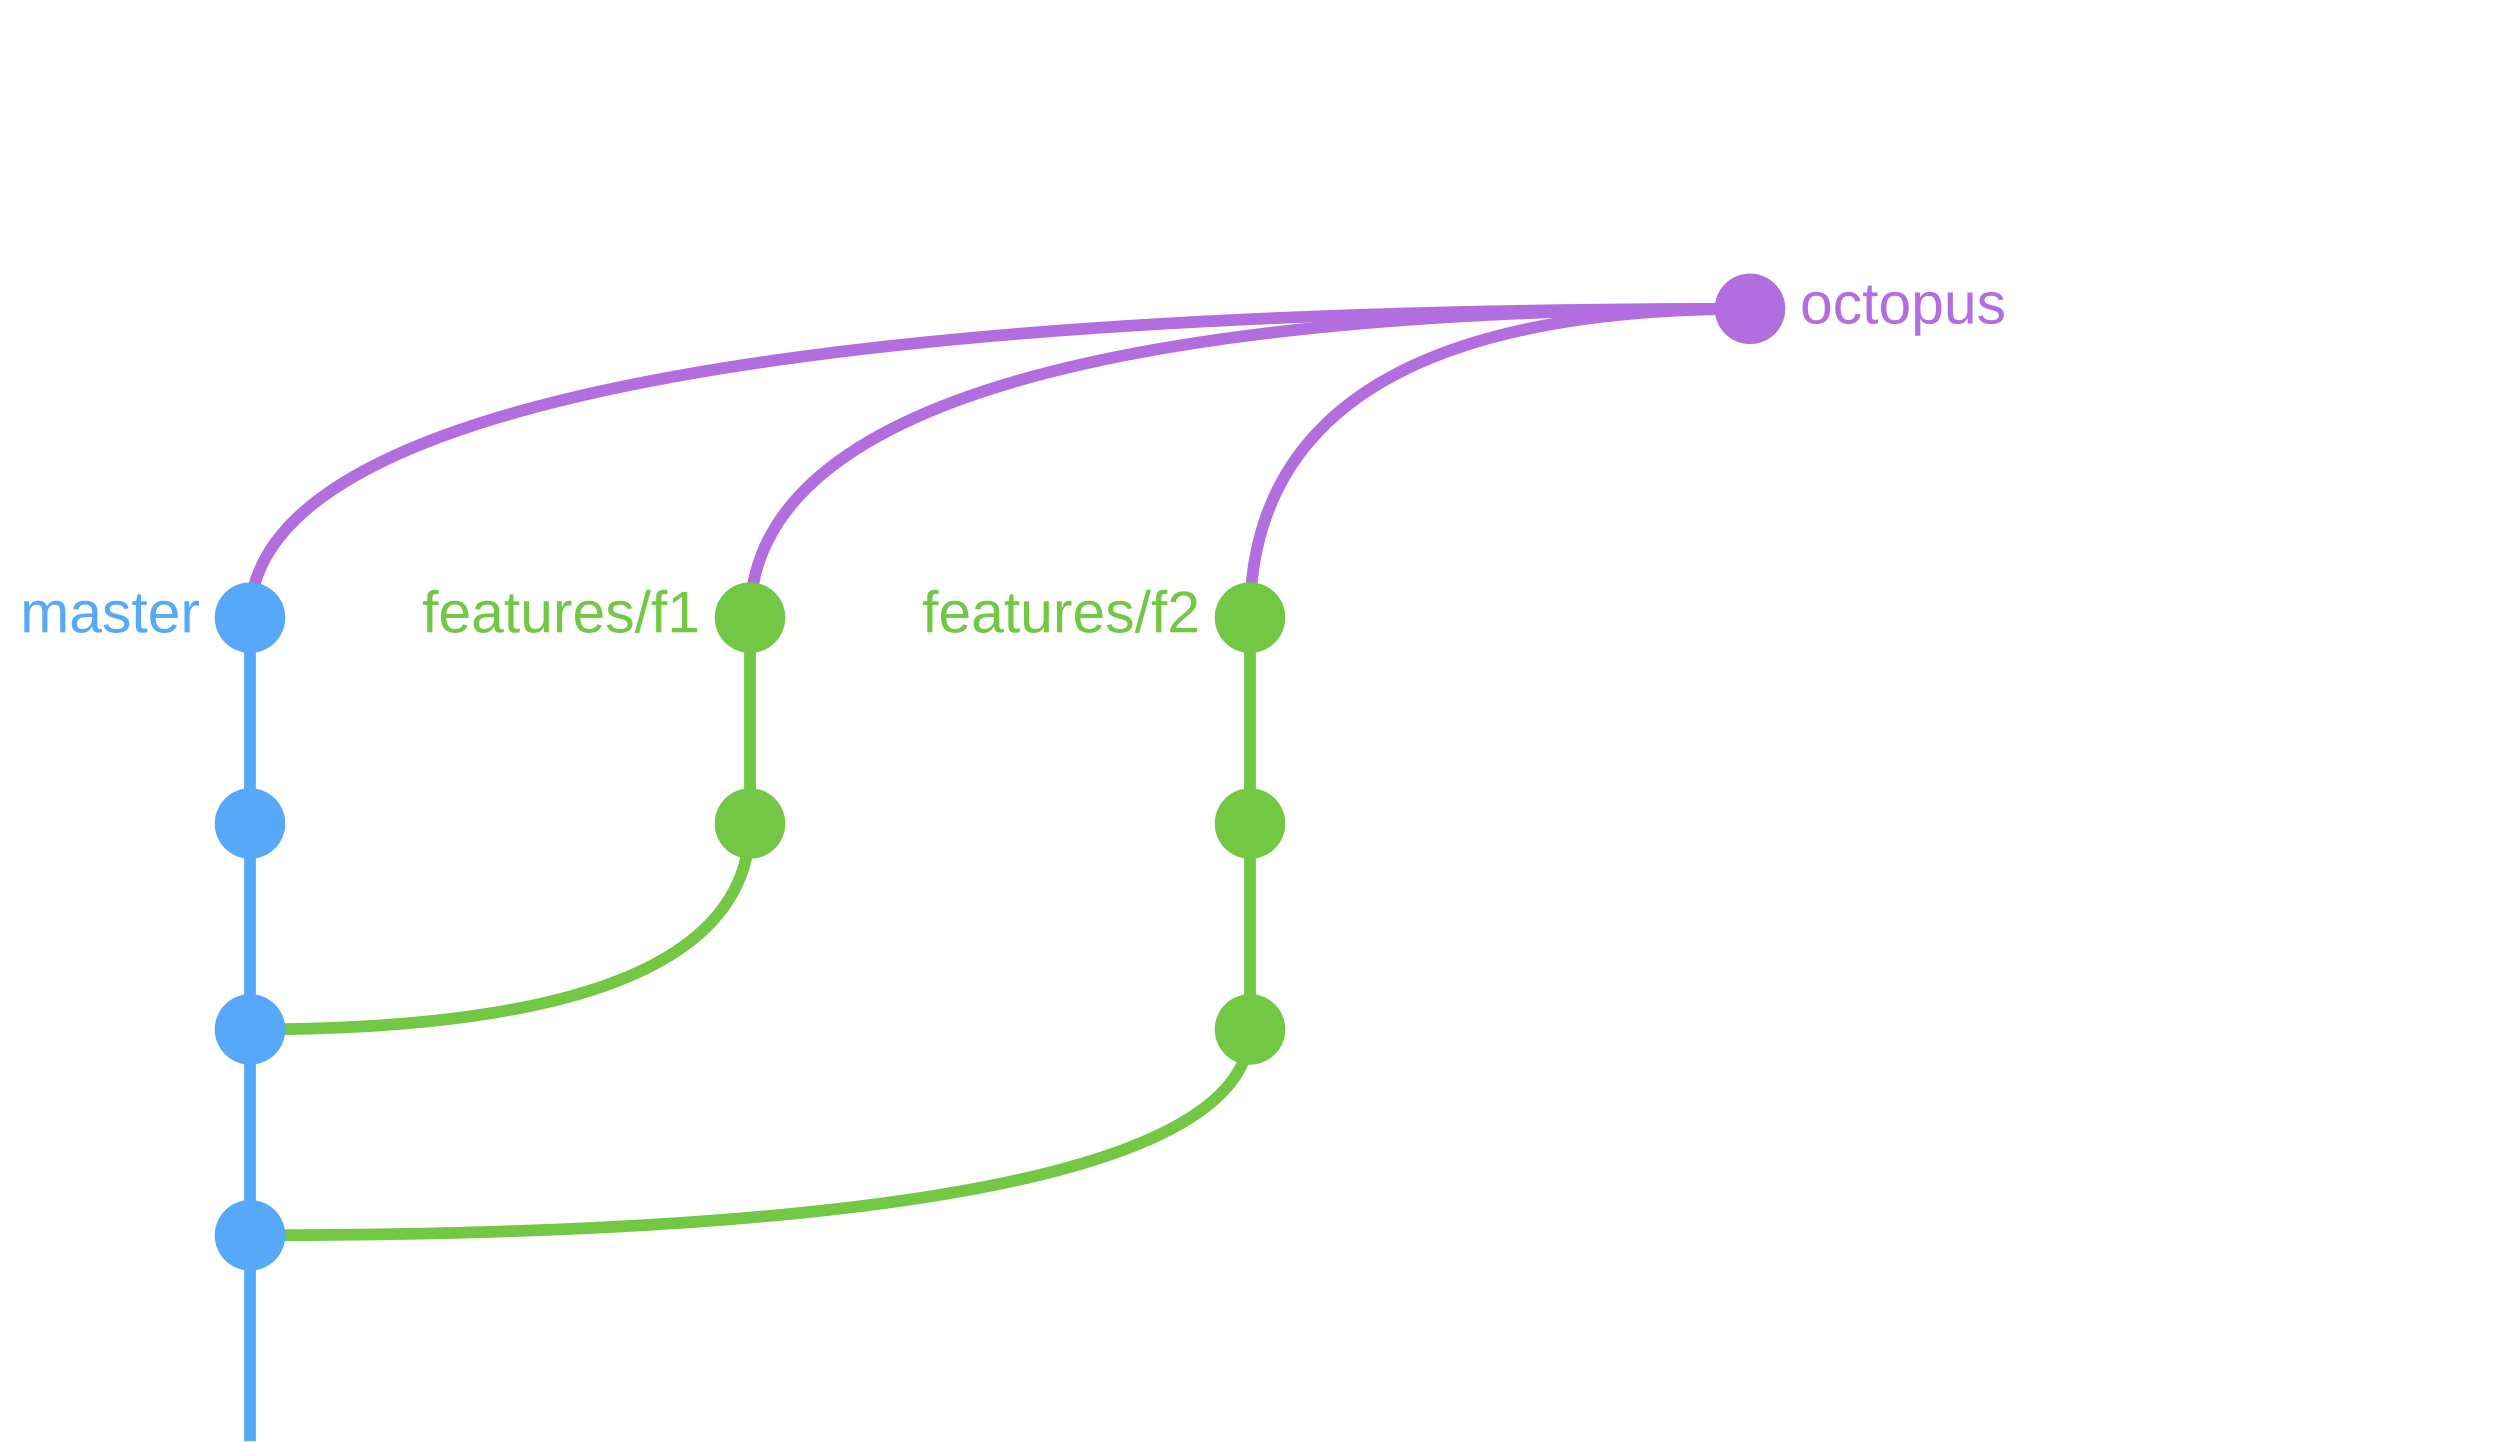
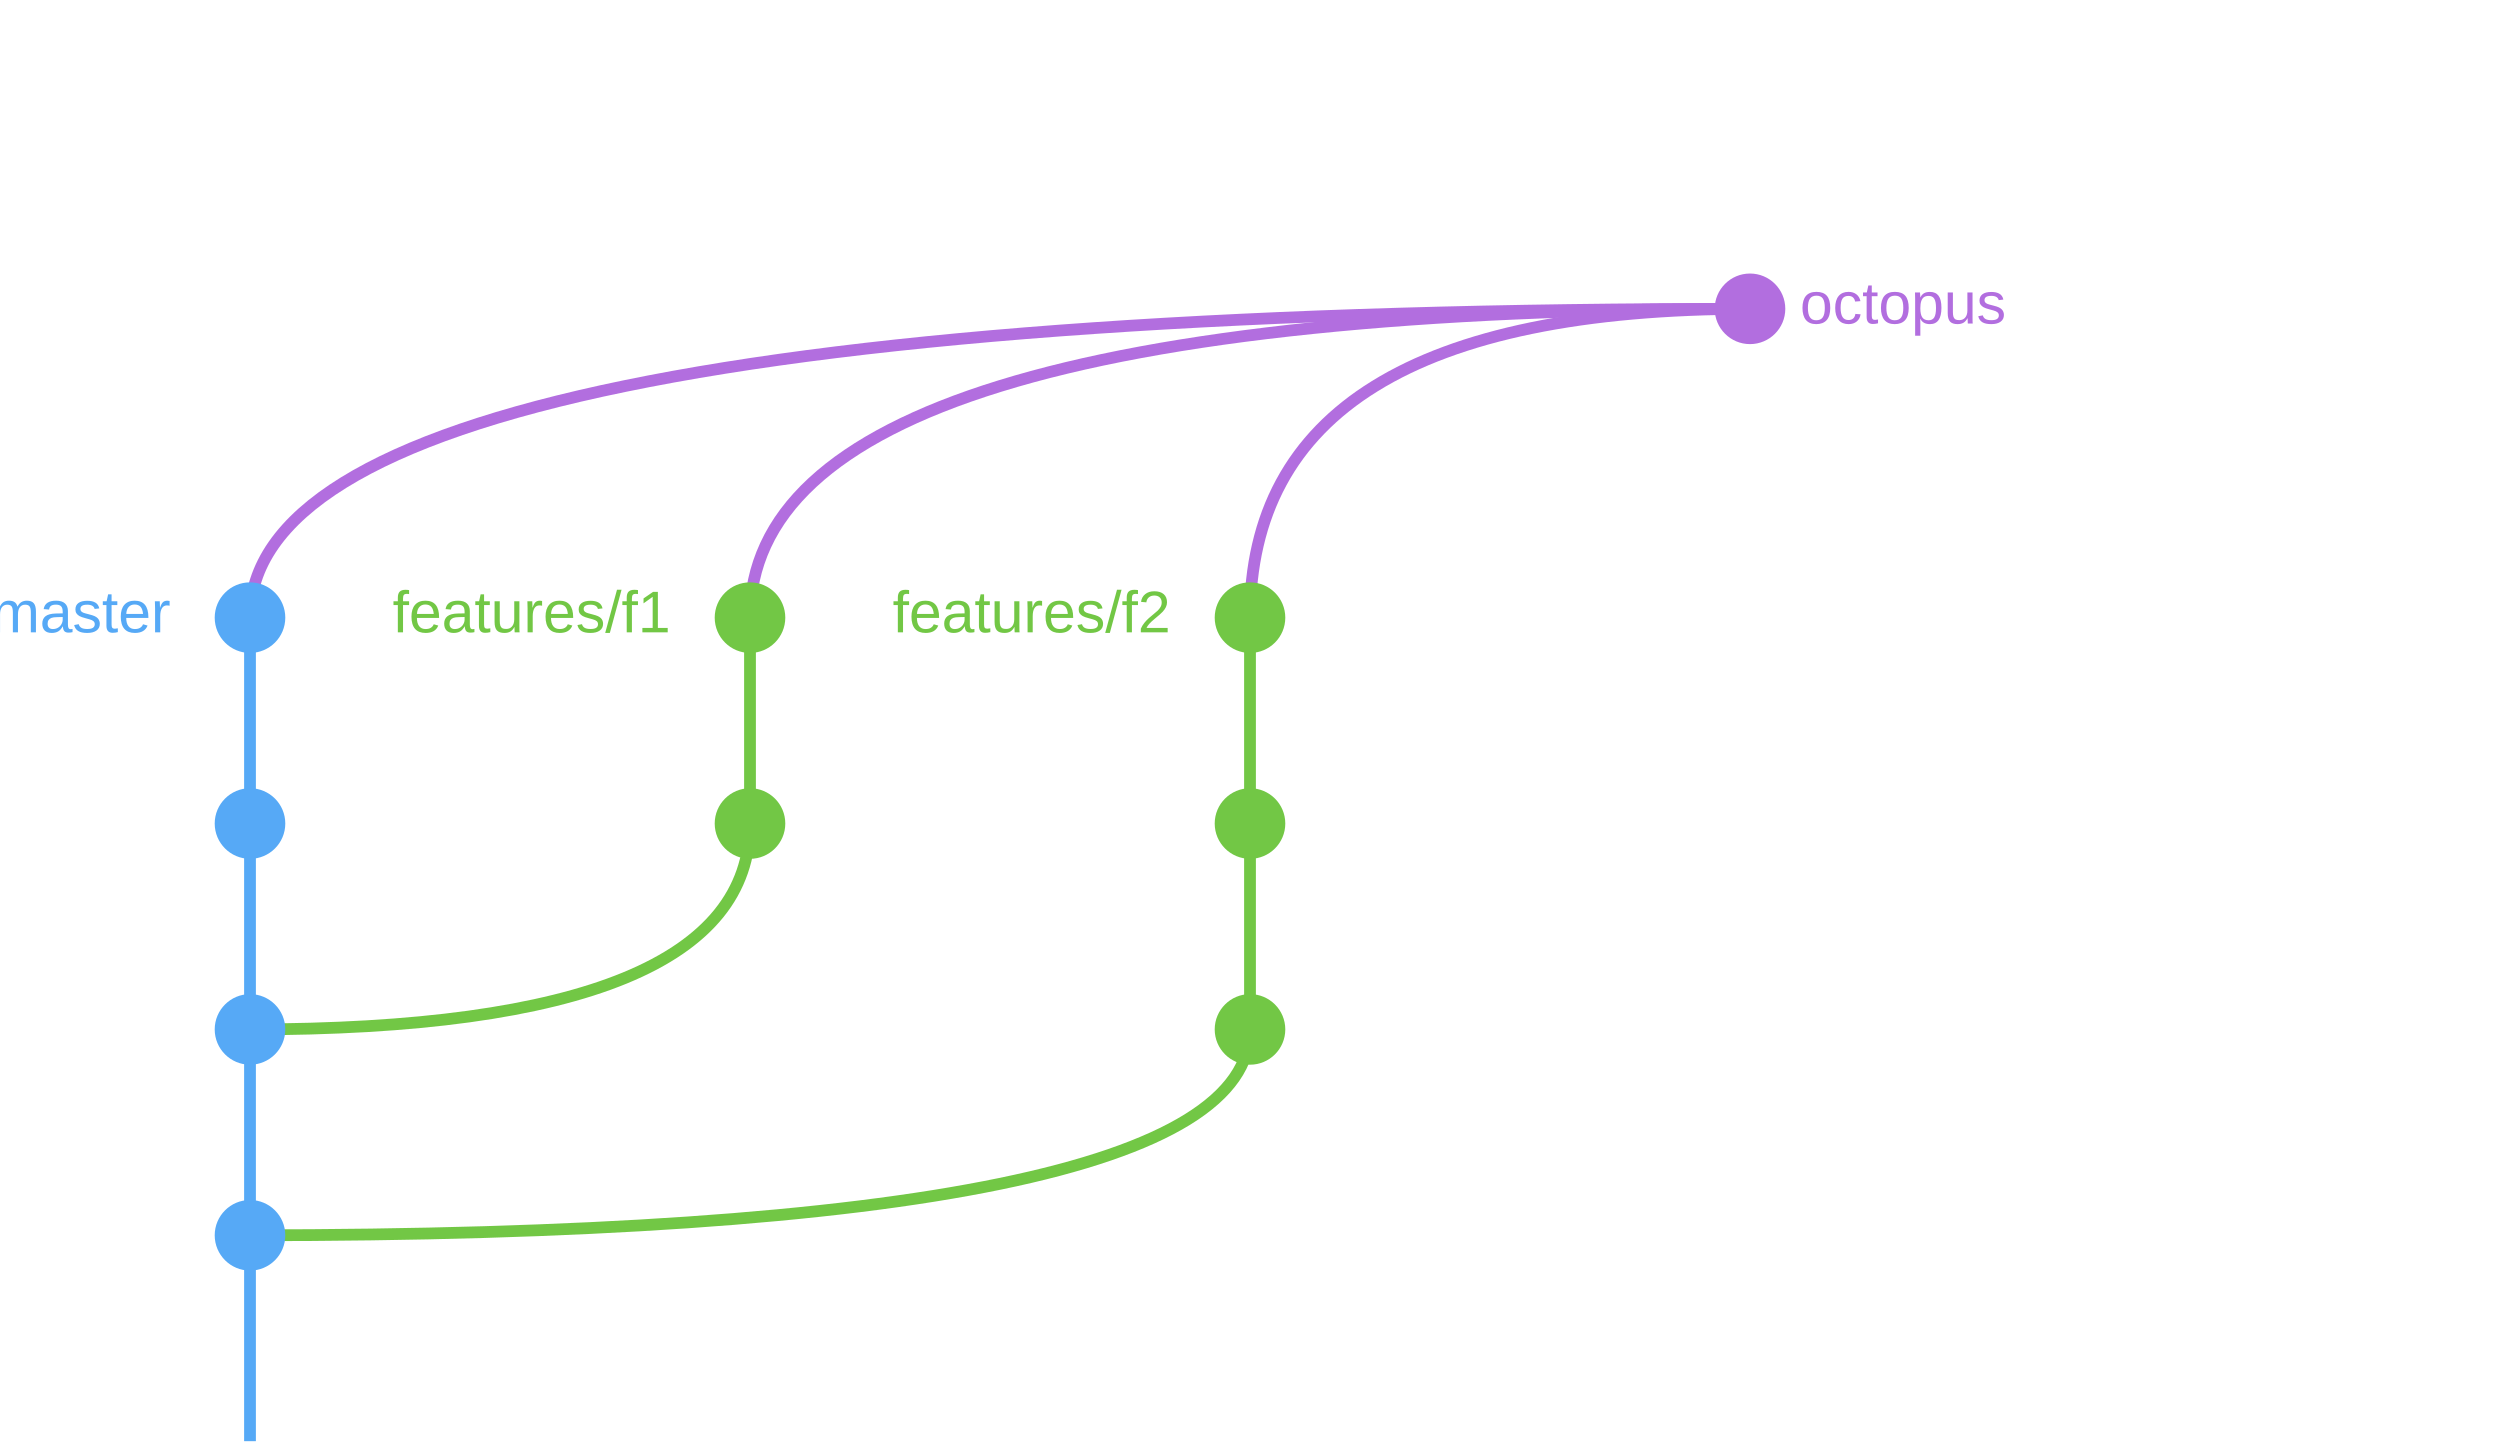
<svg xmlns="http://www.w3.org/2000/svg" version="1.1" id="Layer_1" height="490" width="850">
  <g>
    <path d="M 85 210 Q 85 105 595 105" stroke="rgb(178,110,223)" stroke-width="4" fill="none" />
    <path d="M 255 210 Q 255 105 595 105" stroke="rgb(178,110,223)" stroke-width="4" fill="none" />
    <path d="M 425 210 Q 425 105 595 105" stroke="rgb(178,110,223)" stroke-width="4" fill="none" />
    <circle cx="595" cy="105" r="12" fill="rgb(178,110,223)" />
    <text x="595" y="105" dx="17" dy="5" font-size="20" fill="rgb(178,110,223)" font-family="Arial" text-anchor="start">
      octopus
    </text>
  </g>
  <g>
    <g>
      <path d="M 85 420 Q 425 420 425 350" stroke="rgb(114,199,69)" stroke-width="4" fill="none" />
      <circle cx="425" cy="350" r="12" fill="rgb(114,199,69)" />
-       <text x="425" y="350" dx="-17" dy="5" font-size="20" fill="rgb(114,199,69)" font-family="Arial" text-anchor="end" />
+       <text x="415" y="350" dx="-17" dy="5" font-size="20" fill="rgb(114,199,69)" font-family="Arial" text-anchor="end" />
    </g>
    <g>
      <line x1="425" y1="350" x2="425" y2="280" stroke="rgb(114,199,69)" stroke-width="4" />
      <circle cx="425" cy="280" r="12" fill="rgb(114,199,69)" />
-       <text x="425" y="280" dx="-17" dy="5" font-size="20" fill="rgb(114,199,69)" font-family="Arial" text-anchor="end" />
+       <text x="415" y="280" dx="-17" dy="5" font-size="20" fill="rgb(114,199,69)" font-family="Arial" text-anchor="end" />
    </g>
    <g>
      <line x1="425" y1="280" x2="425" y2="210" stroke="rgb(114,199,69)" stroke-width="4" />
      <circle cx="425" cy="210" r="12" fill="rgb(114,199,69)" />
-       <text x="425" y="210" dx="-17" dy="5" font-size="20" fill="rgb(114,199,69)" font-family="Arial" text-anchor="end">
+       <text x="415" y="210" dx="-17" dy="5" font-size="20" fill="rgb(114,199,69)" font-family="Arial" text-anchor="end">
        features/f2
      </text>
    </g>
  </g>
  <g>
    <g>
      <path d="M 85 350 Q 255 350 255 280" stroke="rgb(114,199,69)" stroke-width="4" fill="none" />
      <circle cx="255" cy="280" r="12" fill="rgb(114,199,69)" />
-       <text x="255" y="280" dx="-17" dy="5" font-size="20" fill="rgb(114,199,69)" font-family="Arial" text-anchor="end" />
+       <text x="245" y="280" dx="-17" dy="5" font-size="20" fill="rgb(114,199,69)" font-family="Arial" text-anchor="end" />
    </g>
    <g>
      <line x1="255" y1="280" x2="255" y2="210" stroke="rgb(114,199,69)" stroke-width="4" />
      <circle cx="255" cy="210" r="12" fill="rgb(114,199,69)" />
-       <text x="255" y="210" dx="-17" dy="5" font-size="20" fill="rgb(114,199,69)" font-family="Arial" text-anchor="end">
+       <text x="245" y="210" dx="-17" dy="5" font-size="20" fill="rgb(114,199,69)" font-family="Arial" text-anchor="end">
        features/f1
      </text>
    </g>
  </g>
  <g>
    <g>
      <line x1="85" y1="490" x2="85" y2="420" stroke="rgb(86,169,246)" stroke-width="4" />
      <circle cx="85" cy="420" r="12" fill="rgb(86,169,246)" />
-       <text x="85" y="420" dx="-17" dy="5" font-size="20" fill="rgb(86,169,246)" font-family="Arial" text-anchor="end" />
+       <text x="75" y="420" dx="-17" dy="5" font-size="20" fill="rgb(86,169,246)" font-family="Arial" text-anchor="end" />
    </g>
    <g>
      <line x1="85" y1="420" x2="85" y2="350" stroke="rgb(86,169,246)" stroke-width="4" />
      <circle cx="85" cy="350" r="12" fill="rgb(86,169,246)" />
-       <text x="85" y="350" dx="-17" dy="5" font-size="20" fill="rgb(86,169,246)" font-family="Arial" text-anchor="end" />
+       <text x="75" y="350" dx="-17" dy="5" font-size="20" fill="rgb(86,169,246)" font-family="Arial" text-anchor="end" />
    </g>
    <g>
      <line x1="85" y1="350" x2="85" y2="280" stroke="rgb(86,169,246)" stroke-width="4" />
      <circle cx="85" cy="280" r="12" fill="rgb(86,169,246)" />
-       <text x="85" y="280" dx="-17" dy="5" font-size="20" fill="rgb(86,169,246)" font-family="Arial" text-anchor="end" />
+       <text x="75" y="280" dx="-17" dy="5" font-size="20" fill="rgb(86,169,246)" font-family="Arial" text-anchor="end" />
    </g>
    <g>
      <line x1="85" y1="280" x2="85" y2="210" stroke="rgb(86,169,246)" stroke-width="4" />
      <circle cx="85" cy="210" r="12" fill="rgb(86,169,246)" />
-       <text x="85" y="210" dx="-17" dy="5" font-size="20" fill="rgb(86,169,246)" font-family="Arial" text-anchor="end">
+       <text x="75" y="210" dx="-17" dy="5" font-size="20" fill="rgb(86,169,246)" font-family="Arial" text-anchor="end">
        master
      </text>
    </g>
  </g>
  Sorry, your browser does not support inline SVG.`
</svg>
